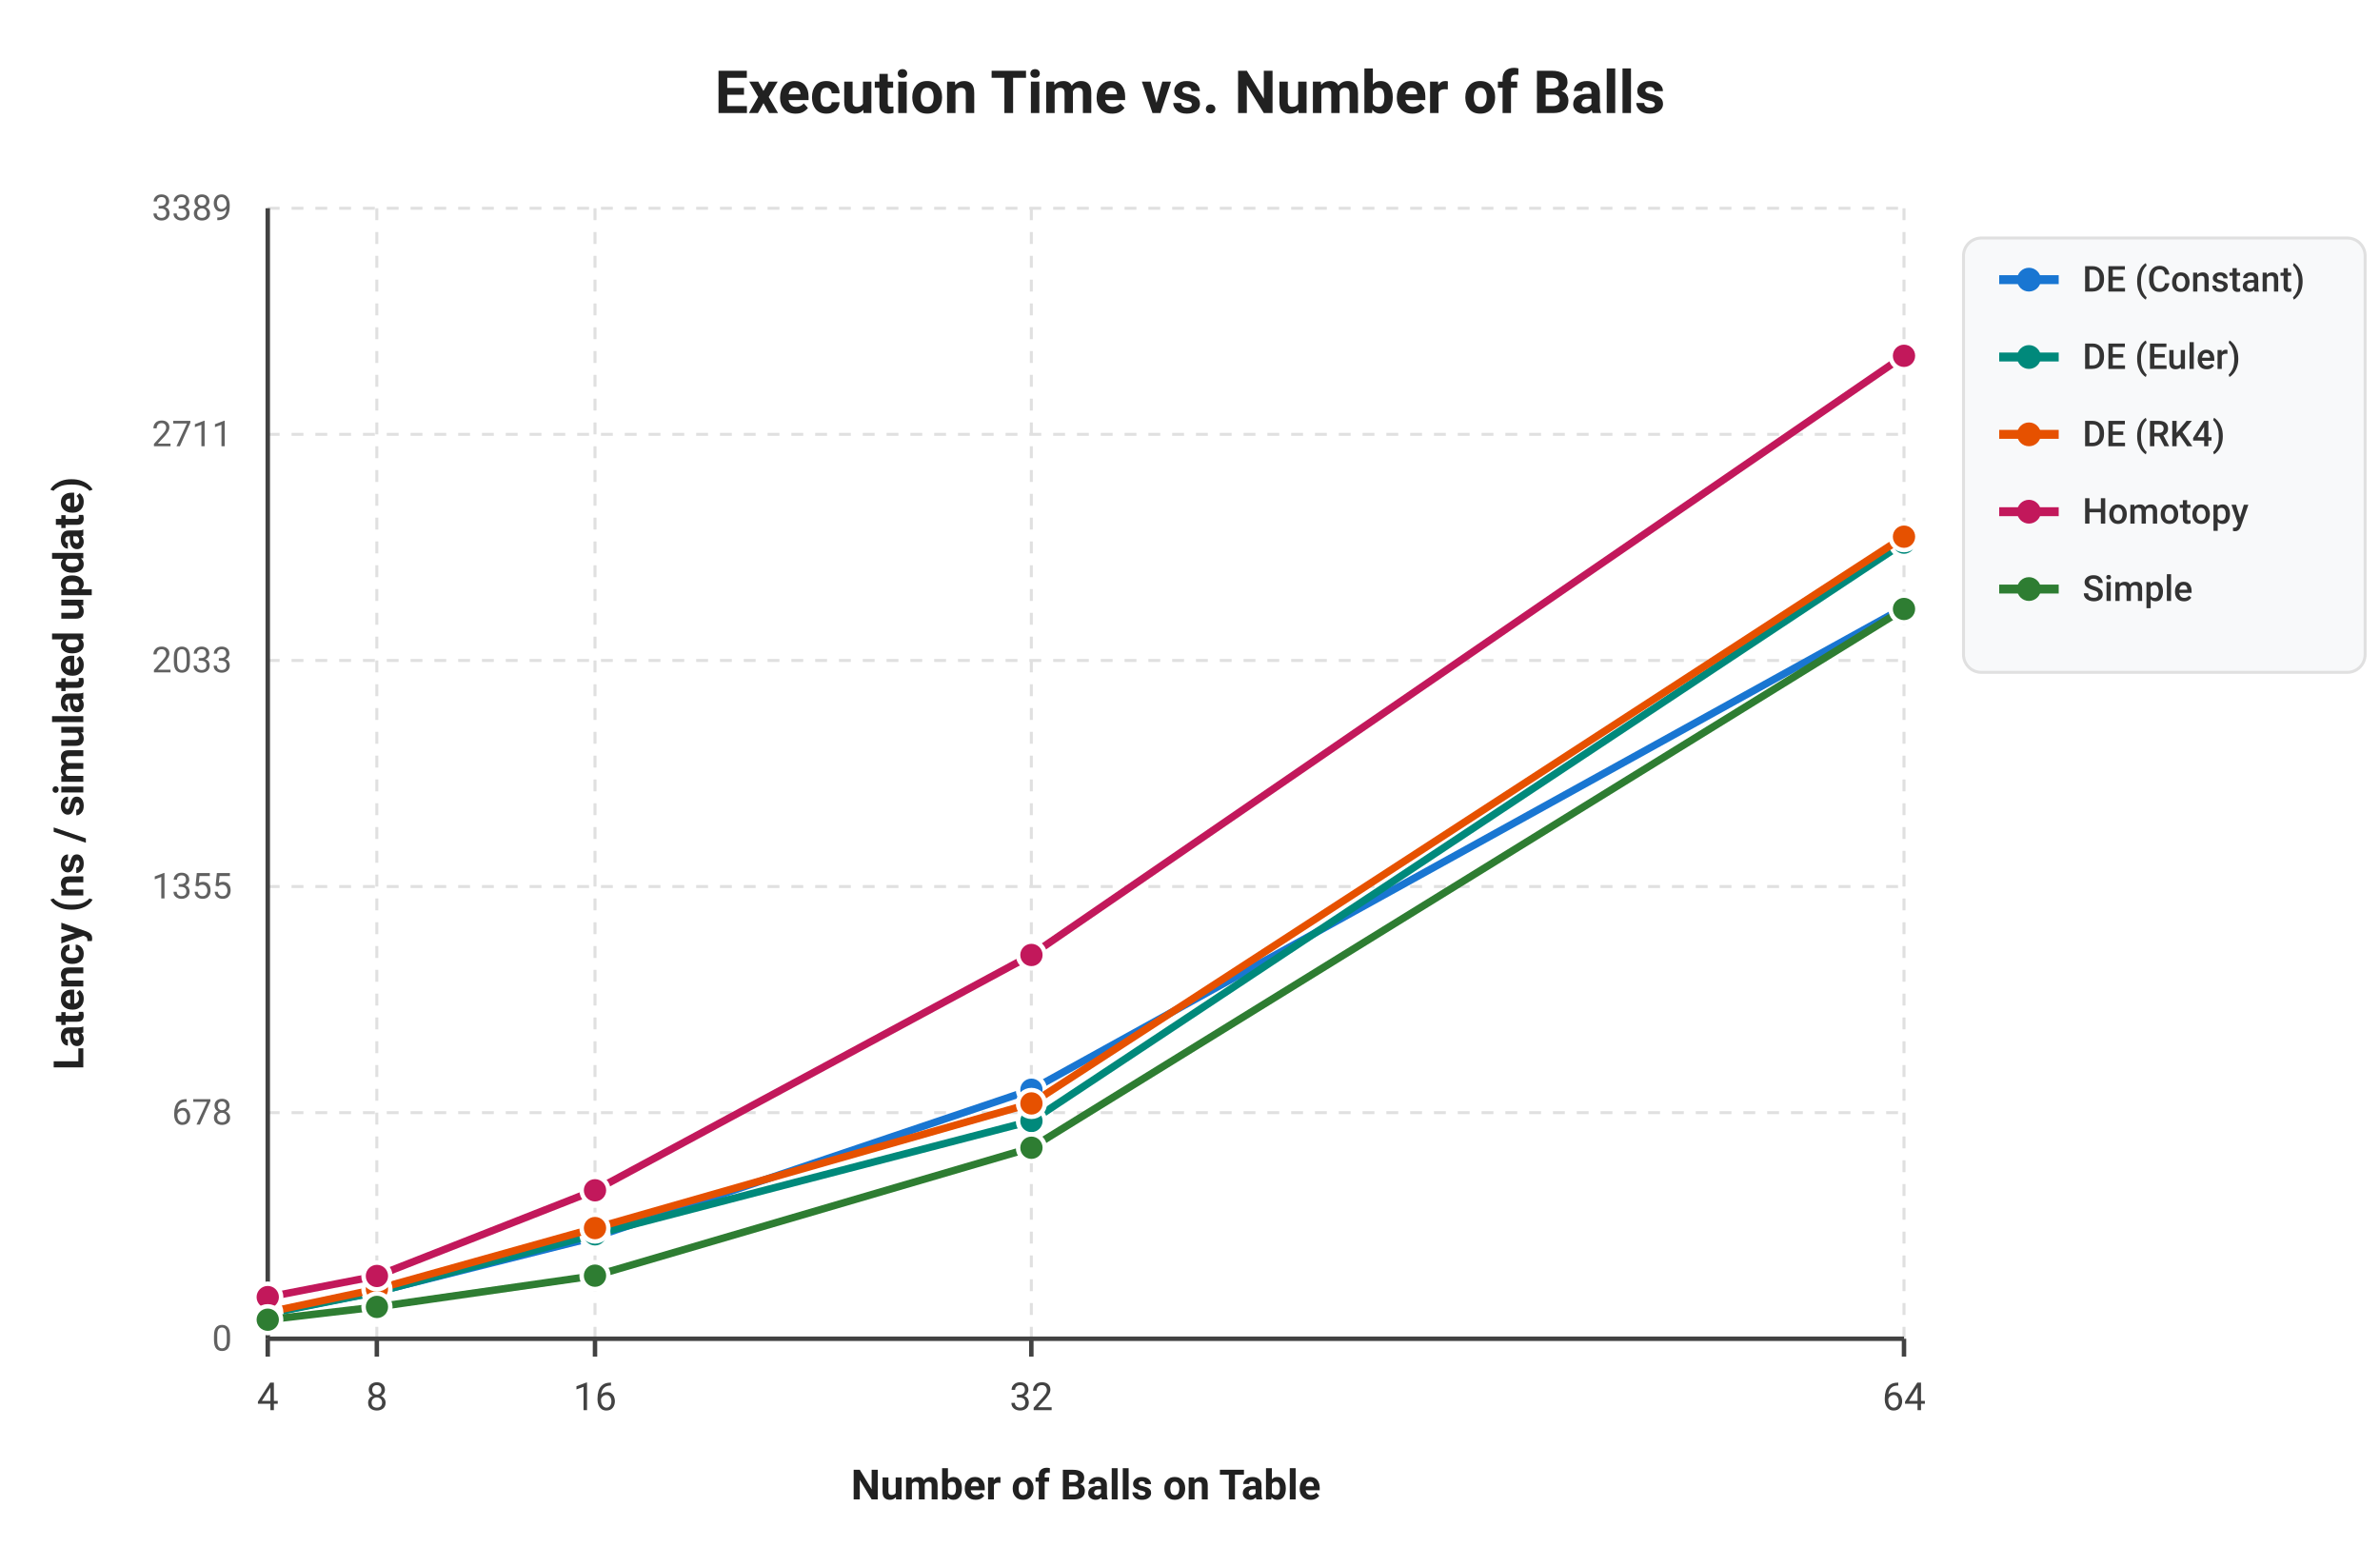
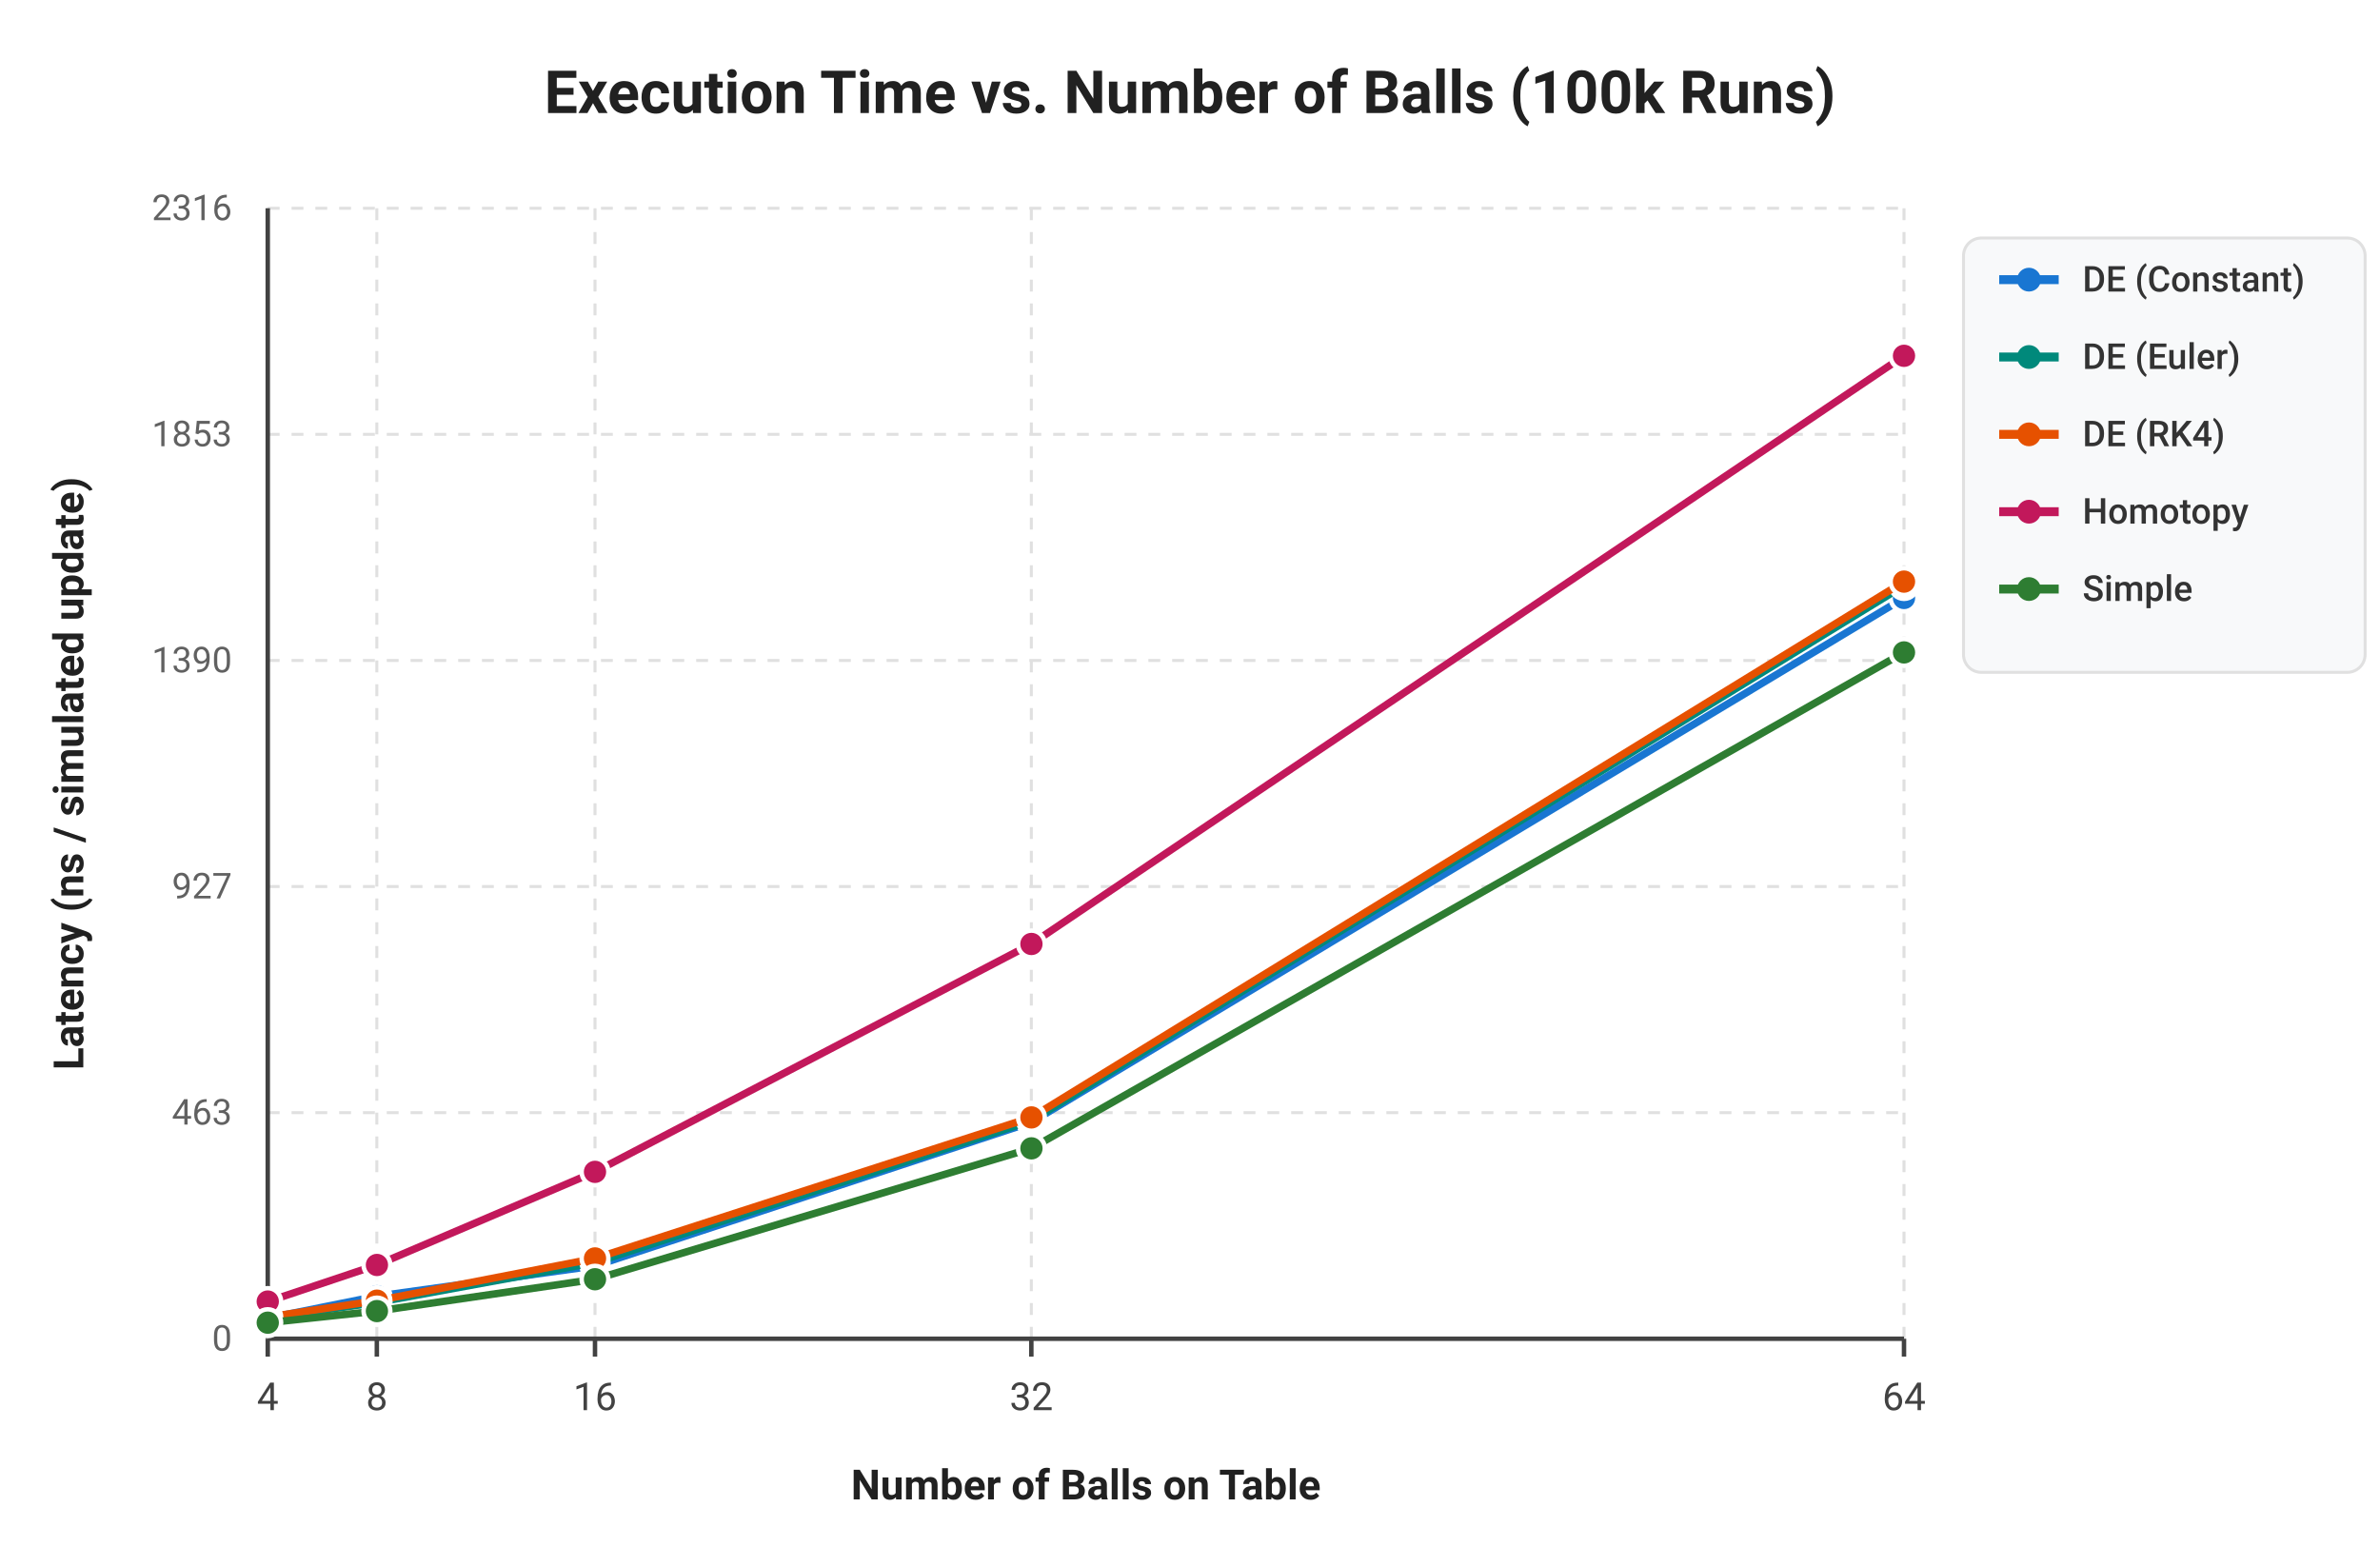
<svg xmlns="http://www.w3.org/2000/svg" width="800" height="520" viewBox="0 0 800 520" font-family="-apple-system, BlinkMacSystemFont, 'Segoe UI', Roboto, Helvetica, Arial, sans-serif">
  <rect width="100%" height="100%" fill="#FFFFFF" />
-   <text x="400.0" y="38" text-anchor="middle" font-size="20" font-weight="bold" fill="#212121">Execution Time vs. Number of Balls</text>
+   <text x="400.0" y="38" text-anchor="middle" font-size="20" font-weight="bold" fill="#212121">Execution Time vs. Number of Balls (100k Runs)</text>
  <line x1="90" y1="450.0" x2="640" y2="450.0" stroke="#E0E0E0" stroke-width="1" stroke-dasharray="4,4" />
  <text x="78" y="454.0" text-anchor="end" font-size="12" fill="#616161">0</text>
  <line x1="90" y1="374.0" x2="640" y2="374.0" stroke="#E0E0E0" stroke-width="1" stroke-dasharray="4,4" />
-   <text x="78" y="378.0" text-anchor="end" font-size="12" fill="#616161">678</text>
+   <text x="78" y="378.0" text-anchor="end" font-size="12" fill="#616161">463</text>
  <line x1="90" y1="298.0" x2="640" y2="298.0" stroke="#E0E0E0" stroke-width="1" stroke-dasharray="4,4" />
-   <text x="78" y="302.0" text-anchor="end" font-size="12" fill="#616161">1355</text>
+   <text x="78" y="302.0" text-anchor="end" font-size="12" fill="#616161">927</text>
  <line x1="90" y1="222" x2="640" y2="222" stroke="#E0E0E0" stroke-width="1" stroke-dasharray="4,4" />
-   <text x="78" y="226" text-anchor="end" font-size="12" fill="#616161">2033</text>
+   <text x="78" y="226" text-anchor="end" font-size="12" fill="#616161">1390</text>
  <line x1="90" y1="146.0" x2="640" y2="146.0" stroke="#E0E0E0" stroke-width="1" stroke-dasharray="4,4" />
-   <text x="78" y="150.0" text-anchor="end" font-size="12" fill="#616161">2711</text>
+   <text x="78" y="150.0" text-anchor="end" font-size="12" fill="#616161">1853</text>
  <line x1="90" y1="70.0" x2="640" y2="70.0" stroke="#E0E0E0" stroke-width="1" stroke-dasharray="4,4" />
-   <text x="78" y="74.0" text-anchor="end" font-size="12" fill="#616161">3389</text>
+   <text x="78" y="74.0" text-anchor="end" font-size="12" fill="#616161">2316</text>
  <line x1="90.0" y1="70" x2="90.0" y2="450" stroke="#E0E0E0" stroke-width="1" stroke-dasharray="4,4" />
  <line x1="90.0" y1="450" x2="90.0" y2="456" stroke="#424242" stroke-width="1.5" />
  <text x="90.0" y="474" text-anchor="middle" font-size="13" fill="#424242">4</text>
  <line x1="126.667" y1="70" x2="126.667" y2="450" stroke="#E0E0E0" stroke-width="1" stroke-dasharray="4,4" />
  <line x1="126.667" y1="450" x2="126.667" y2="456" stroke="#424242" stroke-width="1.5" />
  <text x="126.667" y="474" text-anchor="middle" font-size="13" fill="#424242">8</text>
  <line x1="200.0" y1="70" x2="200.0" y2="450" stroke="#E0E0E0" stroke-width="1" stroke-dasharray="4,4" />
  <line x1="200.0" y1="450" x2="200.0" y2="456" stroke="#424242" stroke-width="1.5" />
  <text x="200.0" y="474" text-anchor="middle" font-size="13" fill="#424242">16</text>
  <line x1="346.667" y1="70" x2="346.667" y2="450" stroke="#E0E0E0" stroke-width="1" stroke-dasharray="4,4" />
  <line x1="346.667" y1="450" x2="346.667" y2="456" stroke="#424242" stroke-width="1.5" />
  <text x="346.667" y="474" text-anchor="middle" font-size="13" fill="#424242">32</text>
  <line x1="640.0" y1="70" x2="640.0" y2="450" stroke="#E0E0E0" stroke-width="1" stroke-dasharray="4,4" />
  <line x1="640.0" y1="450" x2="640.0" y2="456" stroke="#424242" stroke-width="1.5" />
  <text x="640.0" y="474" text-anchor="middle" font-size="13" fill="#424242">64</text>
  <line x1="90" y1="70" x2="90" y2="450" stroke="#424242" stroke-width="1.5" />
  <line x1="90" y1="450" x2="640" y2="450" stroke="#424242" stroke-width="1.5" />
  <text x="365.0" y="504" text-anchor="middle" font-size="14" font-weight="600" fill="#212121">Number of Balls on Table</text>
  <text transform="rotate(-90)" x="-260.0" y="28" text-anchor="middle" font-size="14" font-weight="600" fill="#212121">Latency (ns / simulated update)</text>
-   <path d="M 90.0 441.5 L 126.7 434.2 L 200.0 415.8 L 346.7 366.3 L 640.0 204.2 " fill="none" stroke="#1976D2" stroke-width="2.5" stroke-linecap="round" stroke-linejoin="round" />
-   <circle cx="90.0" cy="441.5" r="4.5" fill="#1976D2" stroke="#FFFFFF" stroke-width="1.5" />
-   <circle cx="126.7" cy="434.2" r="4.5" fill="#1976D2" stroke="#FFFFFF" stroke-width="1.5" />
-   <circle cx="200.0" cy="415.8" r="4.5" fill="#1976D2" stroke="#FFFFFF" stroke-width="1.5" />
-   <circle cx="346.7" cy="366.3" r="4.5" fill="#1976D2" stroke="#FFFFFF" stroke-width="1.5" />
-   <circle cx="640.0" cy="204.2" r="4.5" fill="#1976D2" stroke="#FFFFFF" stroke-width="1.5" />
-   <path d="M 90.0 441.6 L 126.7 434.3 L 200.0 414.9 L 346.7 376.8 L 640.0 182.4 " fill="none" stroke="#00897B" stroke-width="2.5" stroke-linecap="round" stroke-linejoin="round" />
-   <circle cx="90.0" cy="441.6" r="4.5" fill="#00897B" stroke="#FFFFFF" stroke-width="1.5" />
-   <circle cx="126.7" cy="434.3" r="4.5" fill="#00897B" stroke="#FFFFFF" stroke-width="1.5" />
-   <circle cx="200.0" cy="414.9" r="4.5" fill="#00897B" stroke="#FFFFFF" stroke-width="1.5" />
-   <circle cx="346.7" cy="376.8" r="4.5" fill="#00897B" stroke="#FFFFFF" stroke-width="1.5" />
-   <circle cx="640.0" cy="182.4" r="4.5" fill="#00897B" stroke="#FFFFFF" stroke-width="1.5" />
-   <path d="M 90.0 441.1 L 126.7 433.3 L 200.0 412.8 L 346.7 370.9 L 640.0 180.4 " fill="none" stroke="#E65100" stroke-width="2.5" stroke-linecap="round" stroke-linejoin="round" />
-   <circle cx="90.0" cy="441.1" r="4.5" fill="#E65100" stroke="#FFFFFF" stroke-width="1.5" />
-   <circle cx="126.7" cy="433.3" r="4.5" fill="#E65100" stroke="#FFFFFF" stroke-width="1.5" />
-   <circle cx="200.0" cy="412.8" r="4.5" fill="#E65100" stroke="#FFFFFF" stroke-width="1.5" />
-   <circle cx="346.7" cy="370.9" r="4.5" fill="#E65100" stroke="#FFFFFF" stroke-width="1.5" />
-   <circle cx="640.0" cy="180.4" r="4.5" fill="#E65100" stroke="#FFFFFF" stroke-width="1.5" />
-   <path d="M 90.0 436.0 L 126.7 428.9 L 200.0 400.1 L 346.7 321.0 L 640.0 119.6 " fill="none" stroke="#C2185B" stroke-width="2.5" stroke-linecap="round" stroke-linejoin="round" />
-   <circle cx="90.0" cy="436.0" r="4.5" fill="#C2185B" stroke="#FFFFFF" stroke-width="1.5" />
-   <circle cx="126.7" cy="428.9" r="4.5" fill="#C2185B" stroke="#FFFFFF" stroke-width="1.5" />
-   <circle cx="200.0" cy="400.1" r="4.5" fill="#C2185B" stroke="#FFFFFF" stroke-width="1.5" />
-   <circle cx="346.7" cy="321.0" r="4.5" fill="#C2185B" stroke="#FFFFFF" stroke-width="1.5" />
+   <path d="M 90.0 443.1 L 126.7 435.7 L 200.0 425.5 L 346.7 377.2 L 640.0 201.0 " fill="none" stroke="#1976D2" stroke-width="2.5" stroke-linecap="round" stroke-linejoin="round" />
+   <circle cx="90.0" cy="443.1" r="4.5" fill="#1976D2" stroke="#FFFFFF" stroke-width="1.5" />
+   <circle cx="126.7" cy="435.7" r="4.5" fill="#1976D2" stroke="#FFFFFF" stroke-width="1.5" />
+   <circle cx="200.0" cy="425.5" r="4.5" fill="#1976D2" stroke="#FFFFFF" stroke-width="1.5" />
+   <circle cx="346.7" cy="377.2" r="4.5" fill="#1976D2" stroke="#FFFFFF" stroke-width="1.5" />
+   <circle cx="640.0" cy="201.0" r="4.5" fill="#1976D2" stroke="#FFFFFF" stroke-width="1.5" />
+   <path d="M 90.0 443.0 L 126.7 437.8 L 200.0 424.4 L 346.7 376.7 L 640.0 196.8 " fill="none" stroke="#00897B" stroke-width="2.5" stroke-linecap="round" stroke-linejoin="round" />
+   <circle cx="90.0" cy="443.0" r="4.5" fill="#00897B" stroke="#FFFFFF" stroke-width="1.5" />
+   <circle cx="126.7" cy="437.8" r="4.5" fill="#00897B" stroke="#FFFFFF" stroke-width="1.5" />
+   <circle cx="200.0" cy="424.4" r="4.5" fill="#00897B" stroke="#FFFFFF" stroke-width="1.5" />
+   <circle cx="346.7" cy="376.7" r="4.5" fill="#00897B" stroke="#FFFFFF" stroke-width="1.5" />
+   <circle cx="640.0" cy="196.8" r="4.5" fill="#00897B" stroke="#FFFFFF" stroke-width="1.5" />
+   <path d="M 90.0 442.7 L 126.7 437.2 L 200.0 423.0 L 346.7 375.6 L 640.0 195.5 " fill="none" stroke="#E65100" stroke-width="2.5" stroke-linecap="round" stroke-linejoin="round" />
+   <circle cx="90.0" cy="442.7" r="4.5" fill="#E65100" stroke="#FFFFFF" stroke-width="1.5" />
+   <circle cx="126.7" cy="437.2" r="4.5" fill="#E65100" stroke="#FFFFFF" stroke-width="1.5" />
+   <circle cx="200.0" cy="423.0" r="4.5" fill="#E65100" stroke="#FFFFFF" stroke-width="1.5" />
+   <circle cx="346.7" cy="375.6" r="4.5" fill="#E65100" stroke="#FFFFFF" stroke-width="1.5" />
+   <circle cx="640.0" cy="195.5" r="4.5" fill="#E65100" stroke="#FFFFFF" stroke-width="1.5" />
+   <path d="M 90.0 437.5 L 126.7 425.2 L 200.0 393.9 L 346.7 317.3 L 640.0 119.6 " fill="none" stroke="#C2185B" stroke-width="2.5" stroke-linecap="round" stroke-linejoin="round" />
+   <circle cx="90.0" cy="437.5" r="4.5" fill="#C2185B" stroke="#FFFFFF" stroke-width="1.5" />
+   <circle cx="126.7" cy="425.2" r="4.5" fill="#C2185B" stroke="#FFFFFF" stroke-width="1.5" />
+   <circle cx="200.0" cy="393.9" r="4.5" fill="#C2185B" stroke="#FFFFFF" stroke-width="1.5" />
+   <circle cx="346.7" cy="317.3" r="4.5" fill="#C2185B" stroke="#FFFFFF" stroke-width="1.5" />
  <circle cx="640.0" cy="119.6" r="4.5" fill="#C2185B" stroke="#FFFFFF" stroke-width="1.5" />
-   <path d="M 90.0 443.6 L 126.7 439.3 L 200.0 428.8 L 346.7 385.8 L 640.0 204.7 " fill="none" stroke="#2E7D32" stroke-width="2.5" stroke-linecap="round" stroke-linejoin="round" />
-   <circle cx="90.0" cy="443.6" r="4.5" fill="#2E7D32" stroke="#FFFFFF" stroke-width="1.5" />
-   <circle cx="126.7" cy="439.3" r="4.5" fill="#2E7D32" stroke="#FFFFFF" stroke-width="1.5" />
-   <circle cx="200.0" cy="428.8" r="4.5" fill="#2E7D32" stroke="#FFFFFF" stroke-width="1.5" />
-   <circle cx="346.7" cy="385.8" r="4.5" fill="#2E7D32" stroke="#FFFFFF" stroke-width="1.5" />
-   <circle cx="640.0" cy="204.7" r="4.5" fill="#2E7D32" stroke="#FFFFFF" stroke-width="1.5" />
+   <path d="M 90.0 444.6 L 126.7 440.7 L 200.0 430.0 L 346.7 386.0 L 640.0 219.3 " fill="none" stroke="#2E7D32" stroke-width="2.5" stroke-linecap="round" stroke-linejoin="round" />
+   <circle cx="90.0" cy="444.6" r="4.5" fill="#2E7D32" stroke="#FFFFFF" stroke-width="1.5" />
+   <circle cx="126.7" cy="440.7" r="4.5" fill="#2E7D32" stroke="#FFFFFF" stroke-width="1.5" />
+   <circle cx="200.0" cy="430.0" r="4.5" fill="#2E7D32" stroke="#FFFFFF" stroke-width="1.5" />
+   <circle cx="346.7" cy="386.0" r="4.5" fill="#2E7D32" stroke="#FFFFFF" stroke-width="1.5" />
+   <circle cx="640.0" cy="219.3" r="4.5" fill="#2E7D32" stroke="#FFFFFF" stroke-width="1.5" />
  <rect x="660" y="80" width="135" height="146" rx="6" fill="#F8F9FA" stroke="#E0E0E0" stroke-width="1" />
  <line x1="672" y1="94" x2="692" y2="94" stroke="#1976D2" stroke-width="3" />
  <circle cx="682" cy="94" r="4" fill="#1976D2" />
  <text x="700" y="98" font-size="12" font-weight="500" fill="#333333">DE (Constant)</text>
  <line x1="672" y1="120" x2="692" y2="120" stroke="#00897B" stroke-width="3" />
  <circle cx="682" cy="120" r="4" fill="#00897B" />
  <text x="700" y="124" font-size="12" font-weight="500" fill="#333333">DE (Euler)</text>
  <line x1="672" y1="146" x2="692" y2="146" stroke="#E65100" stroke-width="3" />
  <circle cx="682" cy="146" r="4" fill="#E65100" />
  <text x="700" y="150" font-size="12" font-weight="500" fill="#333333">DE (RK4)</text>
  <line x1="672" y1="172" x2="692" y2="172" stroke="#C2185B" stroke-width="3" />
  <circle cx="682" cy="172" r="4" fill="#C2185B" />
  <text x="700" y="176" font-size="12" font-weight="500" fill="#333333">Homotopy</text>
  <line x1="672" y1="198" x2="692" y2="198" stroke="#2E7D32" stroke-width="3" />
  <circle cx="682" cy="198" r="4" fill="#2E7D32" />
  <text x="700" y="202" font-size="12" font-weight="500" fill="#333333">Simple</text>
</svg>
